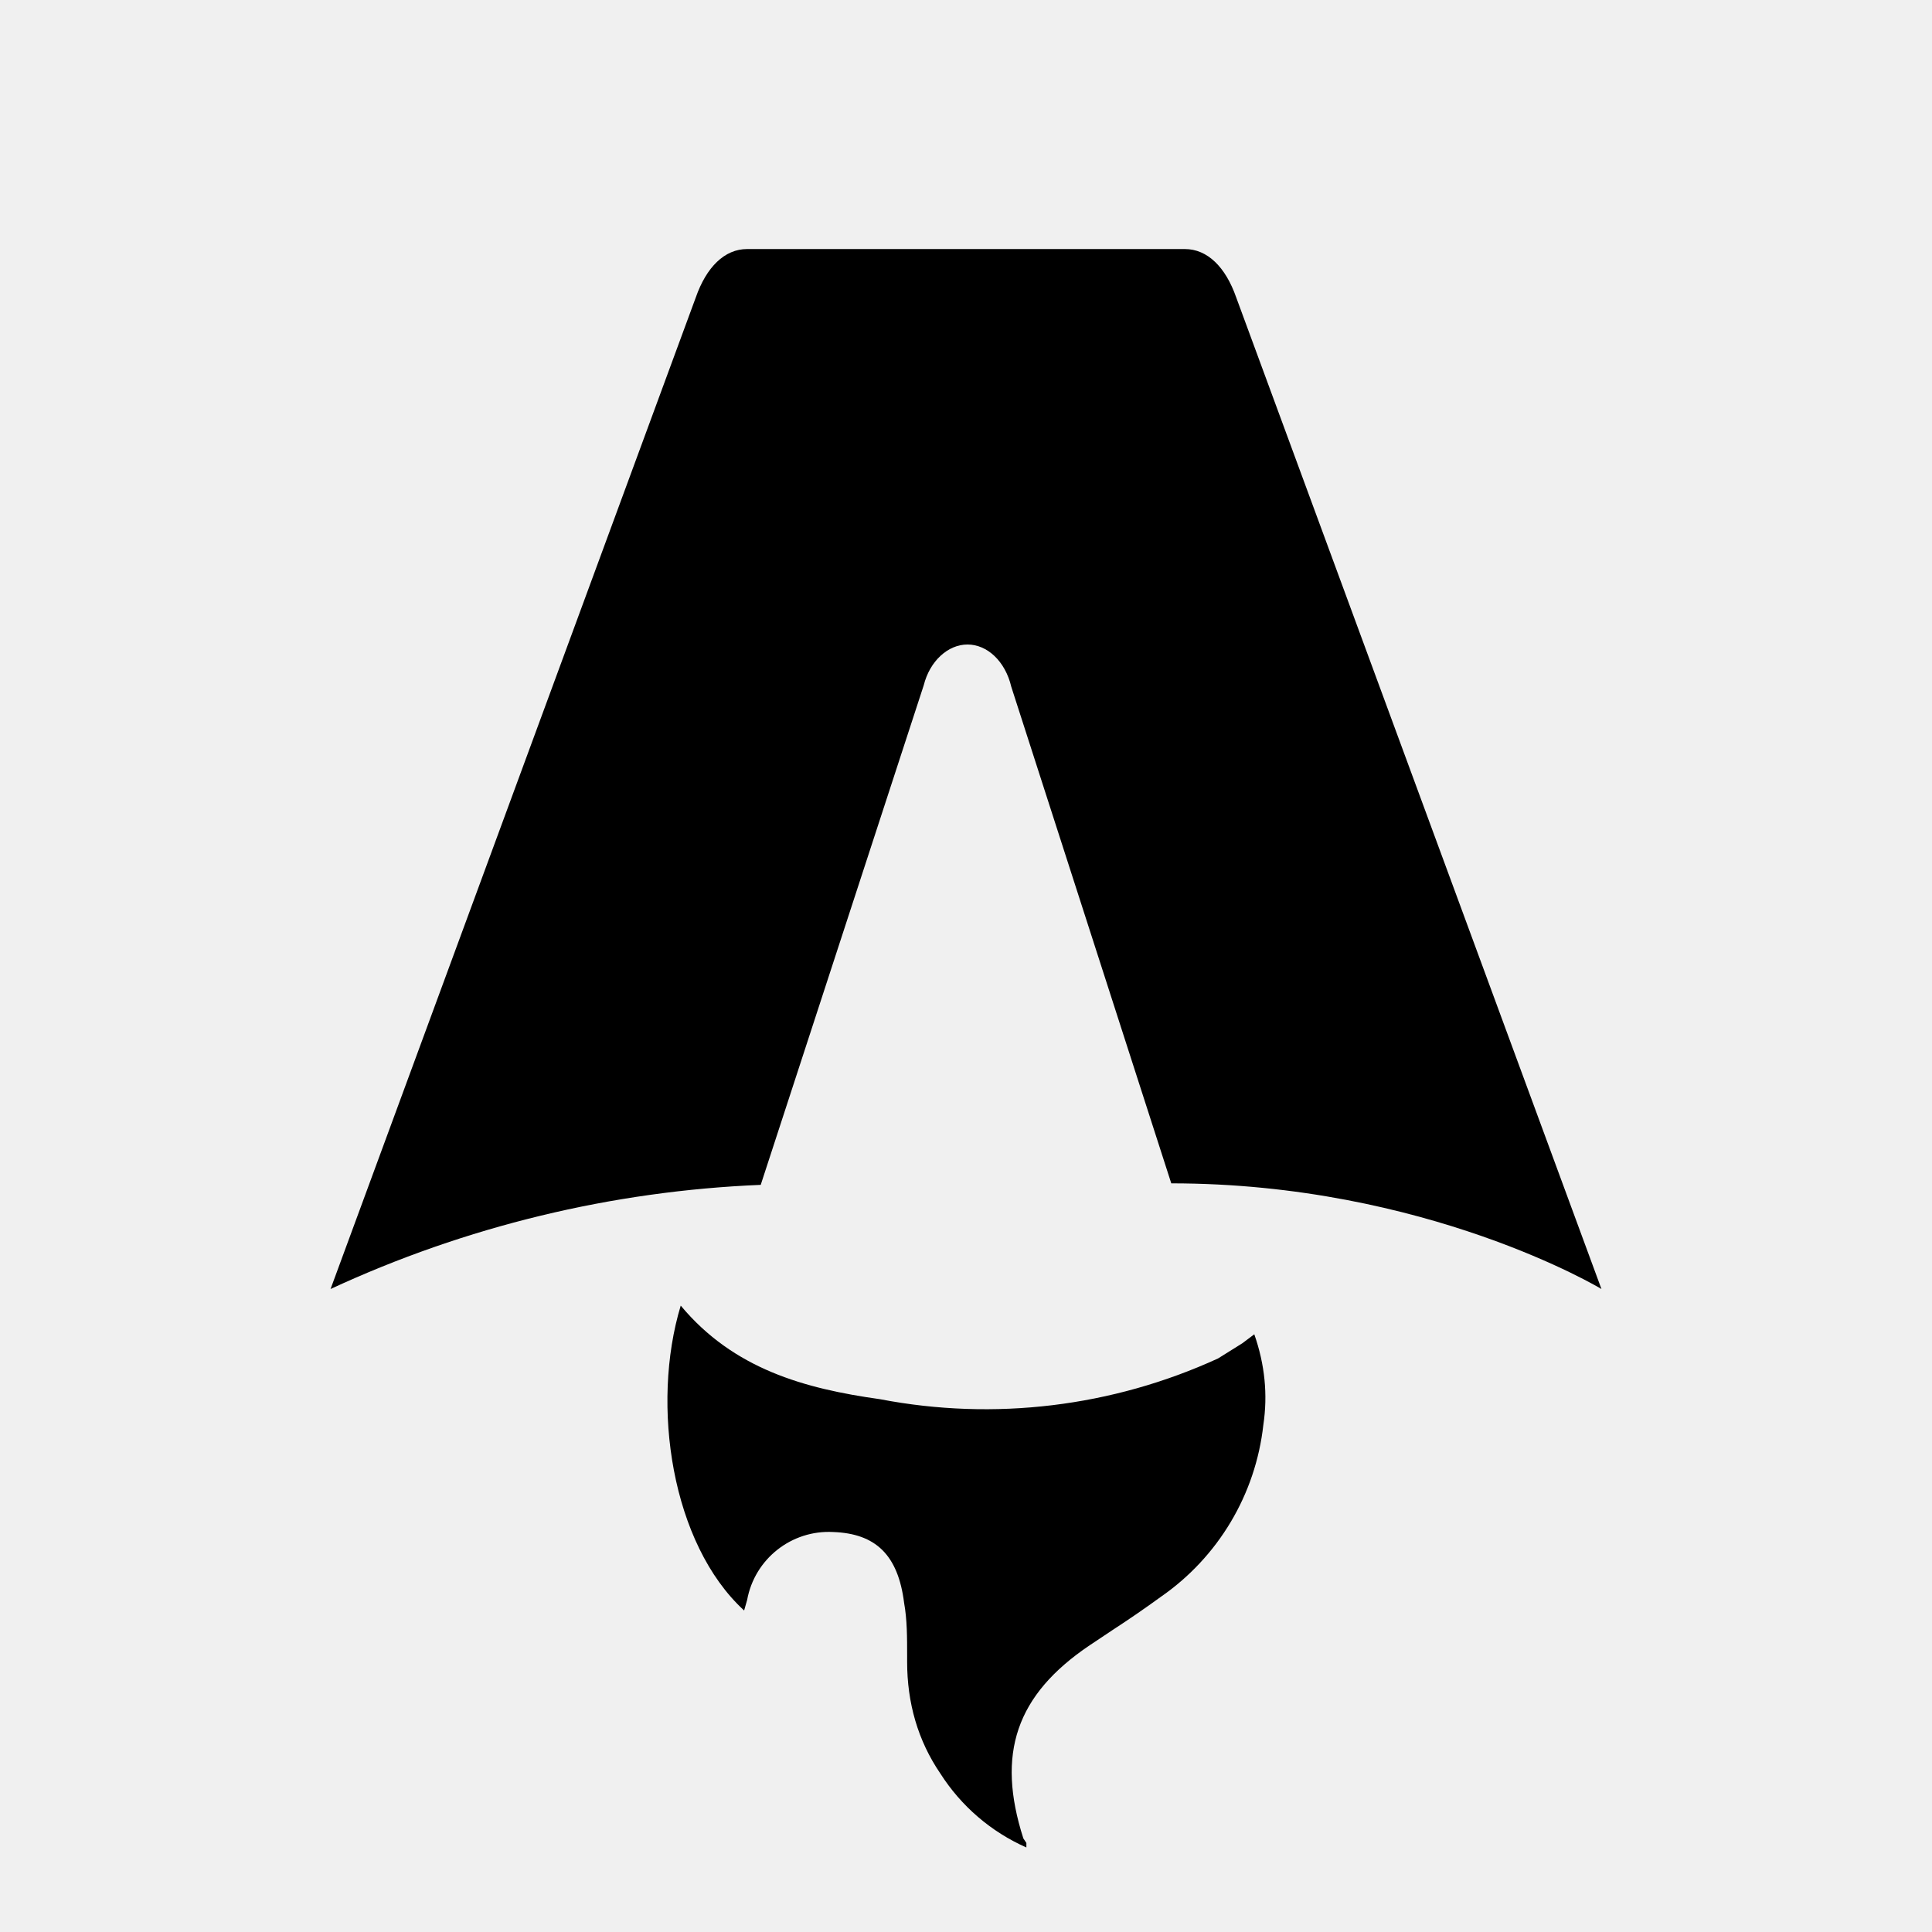
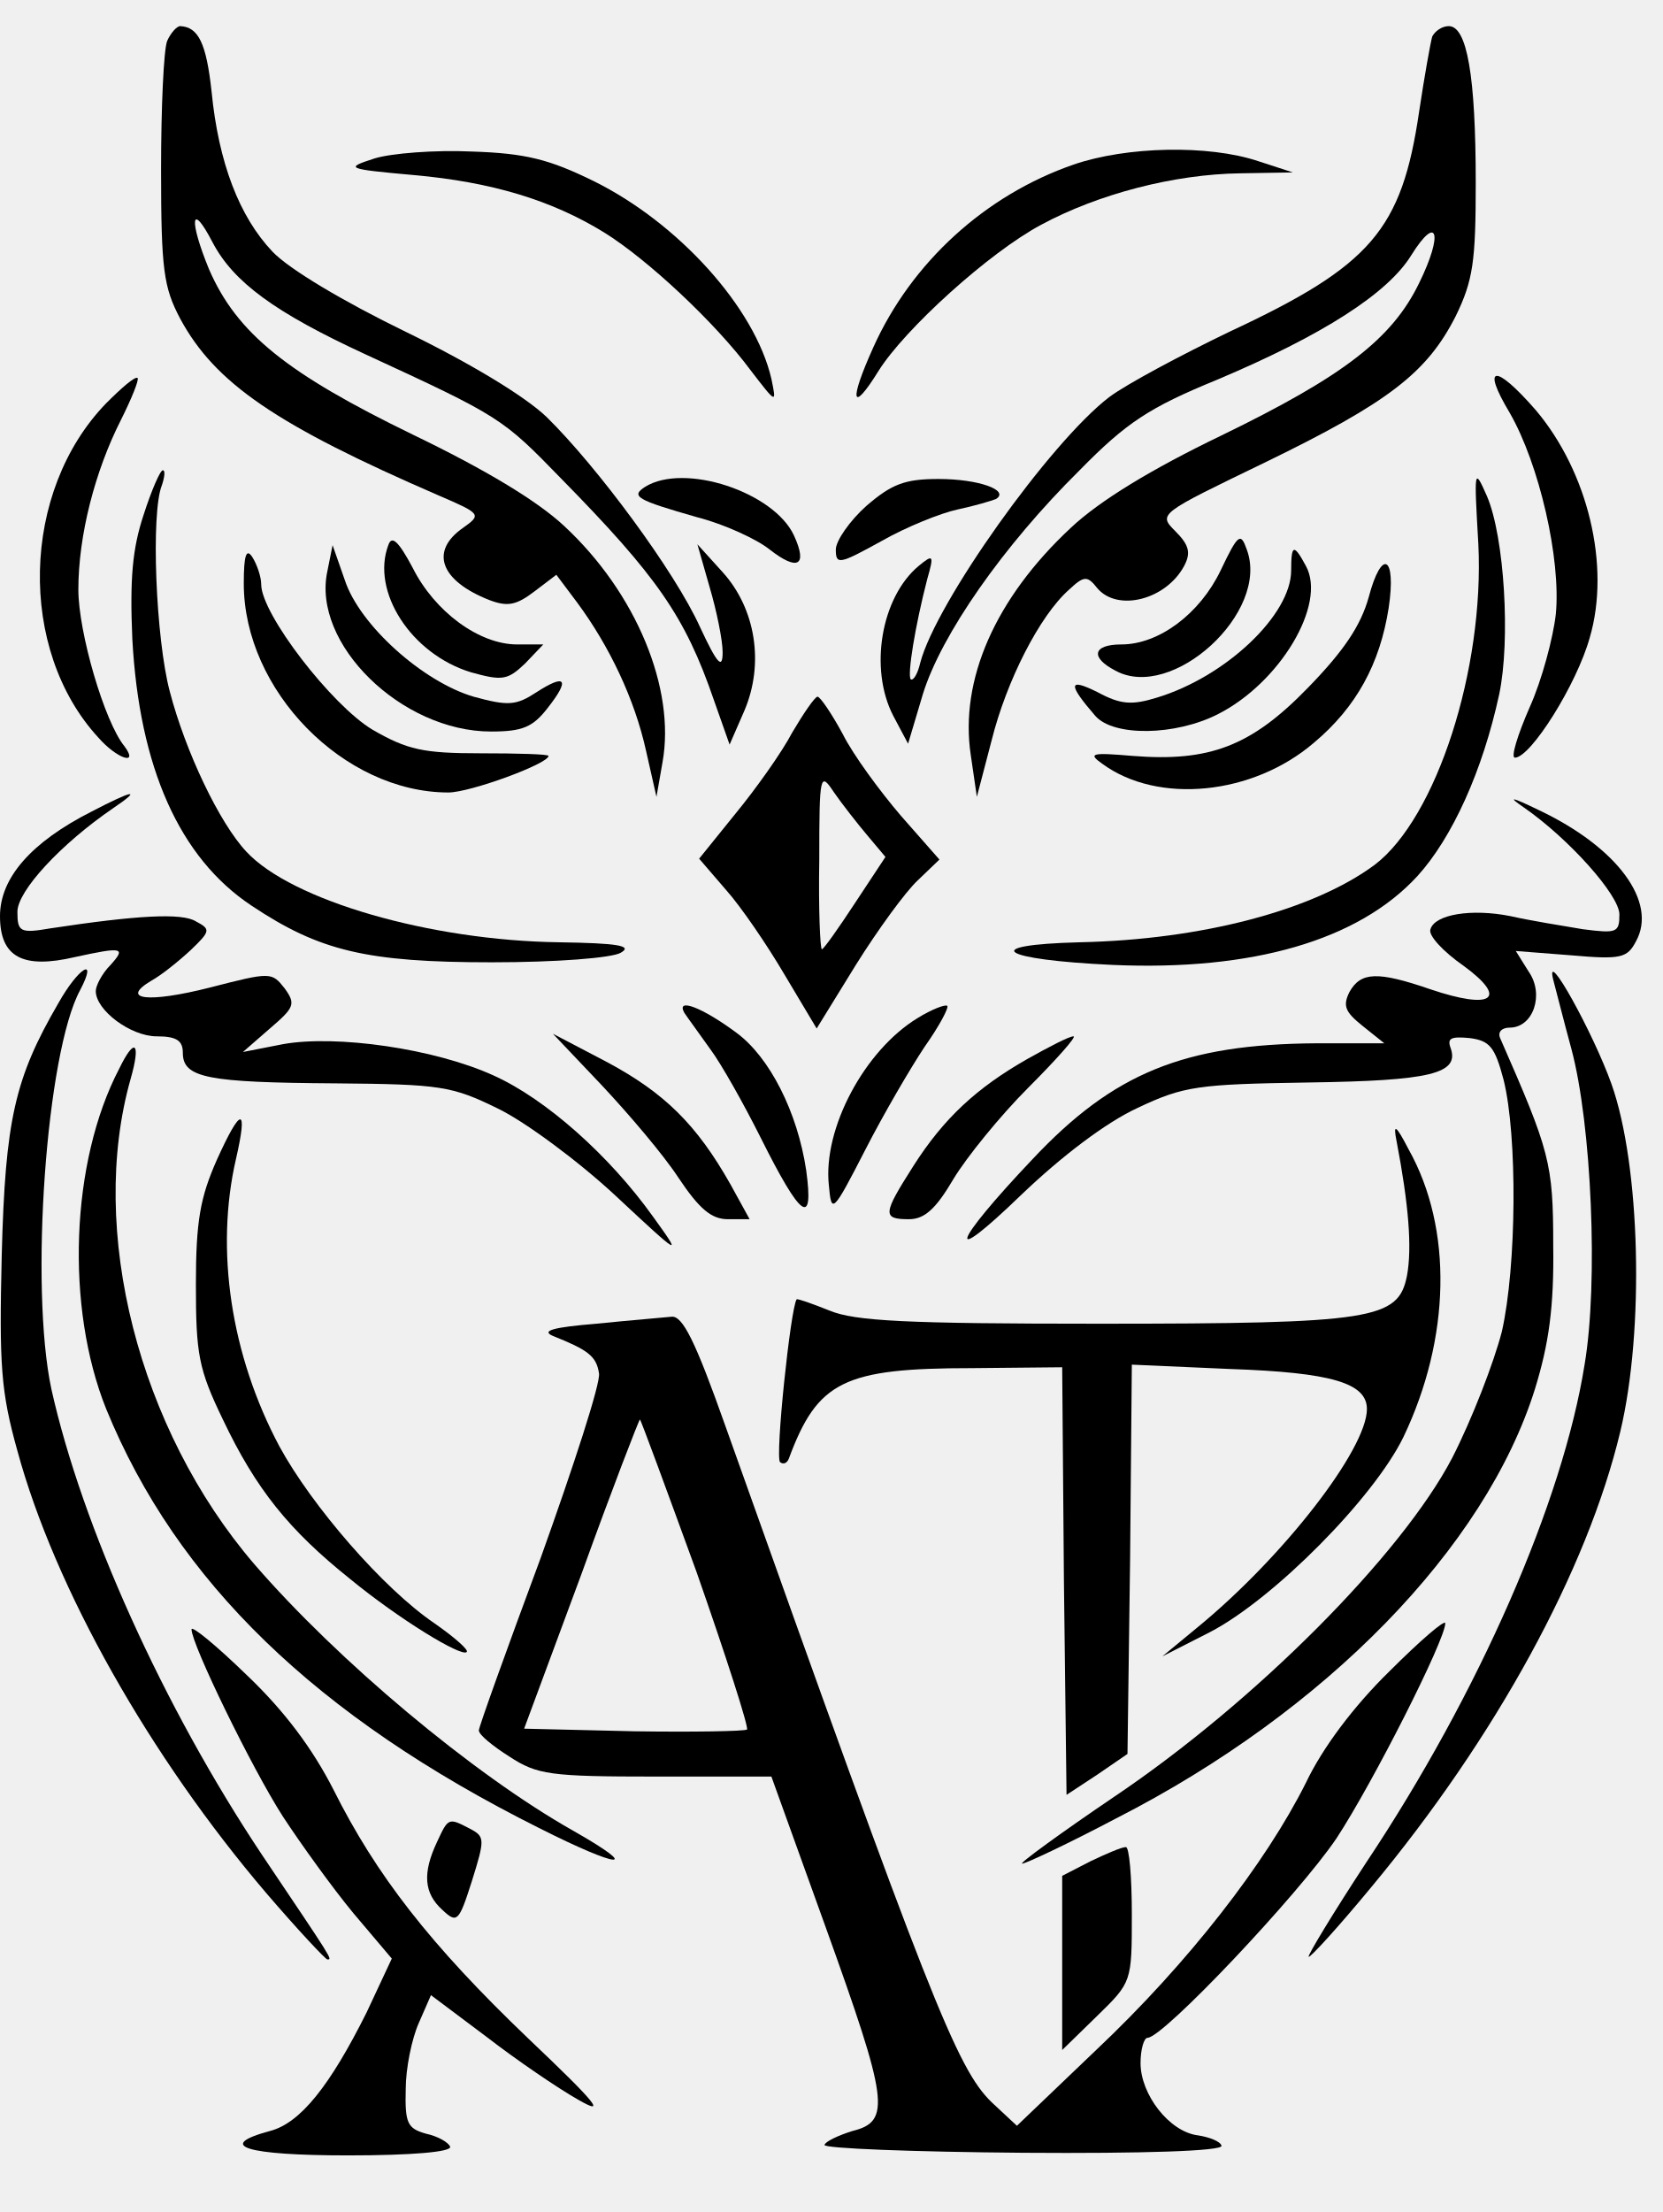
- <svg xmlns="http://www.w3.org/2000/svg" fill="none" viewBox="0 0 128 128">
-   <path d="M50.4 78.5a75.1 75.1 0 0 0-28.5 6.9l24.2-65.7c.7-2 1.9-3.2 3.4-3.2h29c1.5 0 2.7 1.2 3.4 3.2l24.2 65.7s-11.6-7-28.5-7L67 45.5c-.4-1.7-1.6-2.8-2.9-2.8-1.3 0-2.5 1.1-2.9 2.7L50.4 78.5Zm-1.1 28.2Zm-4.2-20.2c-2 6.6-.6 15.8 4.2 20.2a17.5 17.5 0 0 1 .2-.7 5.5 5.5 0 0 1 5.7-4.5c2.8.1 4.3 1.5 4.7 4.7.2 1.1.2 2.3.2 3.5v.4c0 2.7.7 5.2 2.2 7.4a13 13 0 0 0 5.7 4.9v-.3l-.2-.3c-1.8-5.6-.5-9.5 4.4-12.8l1.5-1a73 73 0 0 0 3.2-2.2 16 16 0 0 0 6.8-11.4c.3-2 .1-4-.6-6l-.8.6-1.6 1a37 37 0 0 1-22.4 2.7c-5-.7-9.7-2-13.2-6.2Z" />
-   <style>
-         path { fill: #000; }
-         @media (prefers-color-scheme: dark) {
-             path { fill: #FFF; }
-         }
-     </style>
+ <svg xmlns="http://www.w3.org/2000/svg" version="1.0" width="191pt" height="254pt" viewBox="0 0 191 254" preserveAspectRatio="xMidYMid meet">
+   <g transform="translate(0,254) scale(0.1,-0.1)" fill="#000000" stroke="none">
+     <path d="M192 2493 c-4 -10 -7 -76 -7 -148 0 -115 3 -135 22 -171 40 -74 110 -122 297 -203 49 -21 49 -22 28 -37 -39 -27 -26 -61 30 -83 21 -8 31 -6 52 10 l25 19 24 -32 c37 -50 66 -111 79 -170 l12 -53 7 40 c15 84 -30 194 -113 271 -31 29 -91 65 -174 105 -144 70 -202 116 -234 190 -23 56 -21 79 4 31 24 -46 72 -81 176 -129 154 -71 157 -73 224 -142 111 -113 143 -159 176 -255 l18 -51 17 39 c23 54 13 117 -25 159 l-29 32 14 -49 c8 -27 15 -61 15 -75 0 -20 -6 -14 -26 29 -29 64 -118 184 -176 241 -25 24 -88 62 -162 98 -72 35 -134 72 -153 92 -38 40 -62 102 -70 184 -6 55 -15 74 -36 75 -4 0 -11 -8 -15 -17z" />
+     <path d="M1645 2498 c-2 -7 -9 -46 -15 -86 -20 -136 -55 -177 -218 -253 -56 -27 -118 -60 -138 -75 -68 -52 -199 -236 -217 -305 -3 -13 -8 -21 -11 -19 -4 5 5 61 19 115 8 28 7 29 -10 15 -43 -36 -57 -118 -29 -172 l17 -32 17 57 c21 68 92 170 180 257 54 55 80 72 158 104 121 51 196 99 223 143 30 48 37 25 9 -32 -31 -64 -87 -107 -227 -175 -81 -39 -140 -75 -173 -106 -87 -81 -128 -175 -115 -261 l7 -48 17 65 c17 68 55 143 89 173 17 16 21 16 32 2 23 -28 79 -14 100 25 8 15 6 24 -10 40 -20 20 -19 20 103 79 142 69 186 103 219 168 20 41 23 63 23 153 0 123 -10 180 -31 180 -8 0 -16 -6 -19 -12z" />
+     <path d="M430 2358 c-34 -11 -33 -12 45 -19 90 -8 159 -29 219 -66 50 -31 128 -104 168 -158 30 -39 30 -39 24 -10 -19 82 -107 179 -204 227 -51 25 -78 32 -140 34 -42 2 -93 -2 -112 -8z" />
+     <path d="M1233 2351 c-101 -35 -186 -112 -230 -210 -28 -62 -25 -77 6 -27 30 48 127 136 187 168 65 35 152 58 229 59 l60 1 -40 13 c-57 19 -151 17 -212 -4z" />
+     <path d="M122 2077 c-98 -101 -102 -283 -9 -384 21 -24 47 -33 30 -10 -23 28 -53 131 -53 180 0 62 19 136 49 195 12 24 21 46 19 48 -3 2 -18 -11 -36 -29z" />
+     <path d="M1734 2066 c34 -59 59 -168 53 -231 -3 -27 -16 -76 -30 -107 -14 -32 -22 -58 -17 -58 18 0 71 84 86 138 24 82 -2 190 -62 261 -47 54 -63 52 -30 -3z" />
+     <path d="M165 1949 c-13 -39 -16 -74 -13 -143 8 -147 54 -251 137 -306 78 -52 132 -65 276 -65 74 0 138 5 148 11 14 8 -3 11 -71 12 -148 2 -307 48 -359 104 -31 33 -70 115 -88 184 -16 60 -22 205 -9 237 3 9 4 17 1 17 -3 0 -13 -23 -22 -51z" />
+     <path d="M1698 1915 c7 -143 -48 -314 -119 -368 -70 -52 -198 -86 -339 -89 -117 -3 -92 -20 38 -26 160 -7 282 28 350 102 40 44 75 121 94 209 13 62 6 180 -14 227 -15 34 -15 32 -10 -55z" />
+     <path d="M741 1981 c-17 -11 -10 -15 60 -35 31 -8 68 -25 83 -37 32 -25 44 -19 28 16 -23 50 -126 84 -171 56z" />
+     <path d="M995 1959 c-19 -17 -35 -40 -35 -50 0 -18 4 -17 53 10 28 16 68 32 87 36 19 4 39 10 44 12 16 10 -20 23 -66 23 -39 0 -54 -6 -83 -31z" />
+     <path d="M446 1914 c-20 -53 26 -125 95 -146 36 -10 42 -9 62 10 l21 22 -30 0 c-44 0 -95 38 -120 88 -16 30 -24 38 -28 26z" />
+     <path d="M1402 1885 c-24 -50 -71 -85 -114 -85 -33 0 -36 -15 -7 -30 65 -36 178 67 151 139 -7 20 -10 18 -30 -24z" />
+     <path d="M280 1870 c0 -123 115 -240 235 -240 25 0 115 33 115 42 0 2 -35 3 -78 3 -66 0 -84 4 -124 27 -47 28 -128 133 -128 167 0 9 -5 23 -10 31 -7 11 -10 3 -10 -30z" />
+     <path d="M376 1884 c-18 -83 85 -184 188 -184 36 0 48 5 65 27 26 33 21 40 -13 18 -23 -15 -32 -16 -72 -5 -58 17 -131 82 -148 134 l-14 40 -6 -30z" />
+     <path d="M1483 1885 c0 -51 -75 -122 -154 -146 -29 -9 -42 -8 -68 6 -34 17 -35 10 -3 -27 21 -24 92 -23 141 2 71 36 125 126 101 170 -14 26 -17 25 -17 -5z" />
+     <path d="M1572 1854 c-9 -32 -28 -61 -70 -104 -65 -67 -113 -85 -201 -78 -47 4 -52 3 -35 -9 64 -47 173 -36 243 24 49 41 76 91 86 155 9 60 -8 69 -23 12z" />
+     <path d="M910 1699 c-12 -23 -42 -65 -65 -93 l-42 -52 31 -36 c17 -19 47 -63 67 -97 l37 -62 45 73 c25 40 57 84 71 97 l25 24 -44 50 c-24 28 -55 70 -67 94 -13 24 -26 43 -29 43 -3 0 -16 -19 -29 -41z m86 -118 l21 -25 -35 -53 c-19 -29 -36 -53 -38 -53 -2 0 -4 46 -3 103 0 99 1 101 17 77 9 -13 27 -36 38 -49z" />
+     <path d="M105 1608 c-69 -35 -105 -76 -105 -120 0 -47 26 -61 86 -47 55 12 59 11 41 -9 -10 -10 -17 -24 -17 -30 0 -22 40 -52 70 -52 23 0 30 -5 30 -19 0 -29 29 -34 175 -35 121 -1 134 -3 187 -29 31 -15 92 -60 135 -100 76 -71 77 -71 43 -24 -50 70 -123 135 -183 162 -68 31 -181 47 -242 36 l-46 -9 31 27 c28 24 30 28 17 46 -15 19 -16 19 -86 1 -71 -18 -104 -14 -67 8 11 6 31 22 45 35 23 22 23 24 6 33 -16 10 -68 7 -167 -8 -35 -6 -38 -4 -38 19 0 24 50 78 110 119 34 23 23 21 -25 -4z" />
+     <path d="M1750 1613 c52 -36 110 -101 110 -123 0 -21 -3 -22 -42 -17 -24 4 -61 10 -83 15 -45 9 -87 2 -92 -15 -3 -7 15 -26 38 -42 52 -38 33 -51 -38 -27 -61 21 -80 20 -93 -3 -8 -16 -5 -23 15 -39 l25 -20 -78 0 c-152 -1 -233 -34 -326 -133 -93 -98 -102 -127 -13 -41 46 44 97 83 134 100 53 25 69 27 196 29 140 2 174 10 163 40 -4 11 1 13 22 11 23 -3 29 -10 39 -48 16 -64 15 -214 -2 -289 -9 -35 -34 -100 -57 -145 -58 -111 -226 -280 -388 -389 -62 -42 -110 -77 -106 -77 4 0 53 23 108 52 241 123 424 311 481 493 16 52 22 94 21 165 0 95 -4 108 -61 238 -3 7 2 12 11 12 27 0 40 38 22 64 l-15 24 64 -5 c57 -5 64 -3 74 16 25 45 -21 108 -112 151 -31 15 -36 16 -17 3z" />
+     <path d="M67 1388 c-50 -86 -61 -134 -65 -289 -3 -127 -1 -157 18 -225 43 -158 152 -351 286 -508 36 -42 68 -76 70 -76 6 0 7 -2 -75 120 -114 171 -207 378 -242 535 -25 117 -6 386 33 458 21 40 -2 26 -25 -15z" />
+     <path d="M1784 1415 c3 -11 12 -47 21 -80 23 -86 31 -268 15 -362 -25 -157 -121 -377 -251 -572 -38 -58 -67 -106 -66 -108 2 -1 34 34 72 80 143 172 248 364 286 523 28 117 23 306 -10 399 -21 59 -77 160 -67 120z" />
+     <path d="M786 1377 c4 -6 18 -25 30 -42 12 -16 38 -62 58 -102 46 -92 61 -103 52 -37 -10 67 -42 130 -80 158 -39 29 -70 41 -60 23z" />
+     <path d="M1054 1371 c-61 -37 -109 -127 -102 -192 3 -33 4 -33 42 41 21 41 52 94 68 118 17 24 28 45 26 47 -2 2 -18 -4 -34 -14z" />
+     <path d="M691 1294 c31 -33 71 -80 88 -106 24 -36 38 -48 57 -48 l25 0 -22 40 c-39 69 -76 105 -141 140 l-63 33 56 -59z" />
+     <path d="M1180 1324 c-58 -33 -96 -68 -131 -123 -35 -55 -36 -61 -5 -61 18 0 31 12 51 46 15 25 54 73 86 105 32 32 56 59 52 59 -5 0 -28 -12 -53 -26z" />
+     <path d="M137 1313 c-56 -107 -62 -274 -15 -391 81 -198 241 -353 497 -481 93 -47 120 -49 39 -3 -115 65 -270 195 -366 306 -133 155 -191 384 -142 557 12 42 5 49 -13 12z" />
+     <path d="M249 1208 c-19 -43 -24 -70 -24 -143 0 -80 3 -97 31 -155 38 -80 76 -127 146 -183 56 -46 128 -90 134 -84 3 2 -14 17 -37 33 -59 40 -141 135 -178 203 -56 105 -74 226 -50 330 14 61 6 61 -22 -1z" />
+     <path d="M1604 1230 c14 -73 18 -123 12 -155 -10 -50 -38 -55 -354 -55 -221 0 -280 3 -309 15 -20 8 -37 14 -38 13 -7 -10 -25 -182 -19 -187 4 -3 8 -1 10 4 33 89 63 104 211 104 l103 1 2 -246 3 -245 35 23 35 24 3 223 2 224 113 -5 c116 -4 157 -16 157 -46 0 -46 -96 -170 -195 -251 l-40 -33 55 28 c73 38 188 154 222 224 54 113 57 239 6 330 -15 29 -18 30 -14 10z" />
+     <path d="M685 1020 c-49 -4 -64 -8 -50 -14 40 -16 50 -23 53 -43 2 -11 -29 -106 -67 -212 -39 -105 -71 -194 -71 -198 0 -5 16 -18 35 -30 32 -21 47 -23 168 -23 l133 0 62 -172 c72 -200 76 -224 31 -235 -16 -5 -31 -12 -32 -16 -1 -4 102 -8 228 -9 138 -1 229 2 228 8 -1 5 -14 10 -27 12 -33 4 -66 47 -66 83 0 16 4 29 8 29 18 0 173 164 217 229 42 64 125 228 125 247 0 5 -29 -20 -64 -55 -41 -40 -77 -88 -96 -128 -46 -92 -135 -207 -241 -307 l-91 -87 -29 27 c-40 39 -71 117 -306 777 -34 96 -49 127 -62 125 -9 -1 -47 -4 -86 -8z m115 -285 c34 -97 60 -178 58 -181 -3 -2 -62 -3 -130 -2 l-126 3 66 178 c35 97 66 177 67 177 1 0 30 -79 65 -175z" />
+     <path d="M220 669 c0 -17 69 -159 105 -215 21 -32 57 -82 81 -111 l44 -52 -29 -62 c-42 -84 -76 -127 -111 -136 -63 -17 -28 -28 90 -28 73 0 119 4 117 10 -2 5 -14 12 -28 15 -21 6 -24 12 -23 51 0 24 7 58 15 76 l14 32 64 -48 c35 -27 82 -59 105 -72 33 -19 22 -5 -57 70 -113 108 -175 188 -224 286 -24 47 -56 90 -99 131 -35 34 -64 58 -64 53z" />
+     <path d="M502 425 c-17 -36 -15 -59 6 -78 17 -16 19 -14 34 33 15 48 15 51 -2 60 -25 13 -25 13 -38 -15z" />
+     <path d="M1253 403 l-33 -17 0 -100 0 -100 40 39 c40 39 40 39 40 117 0 43 -3 78 -7 77 -5 0 -23 -8 -40 -16z" />
+   </g>
</svg>
